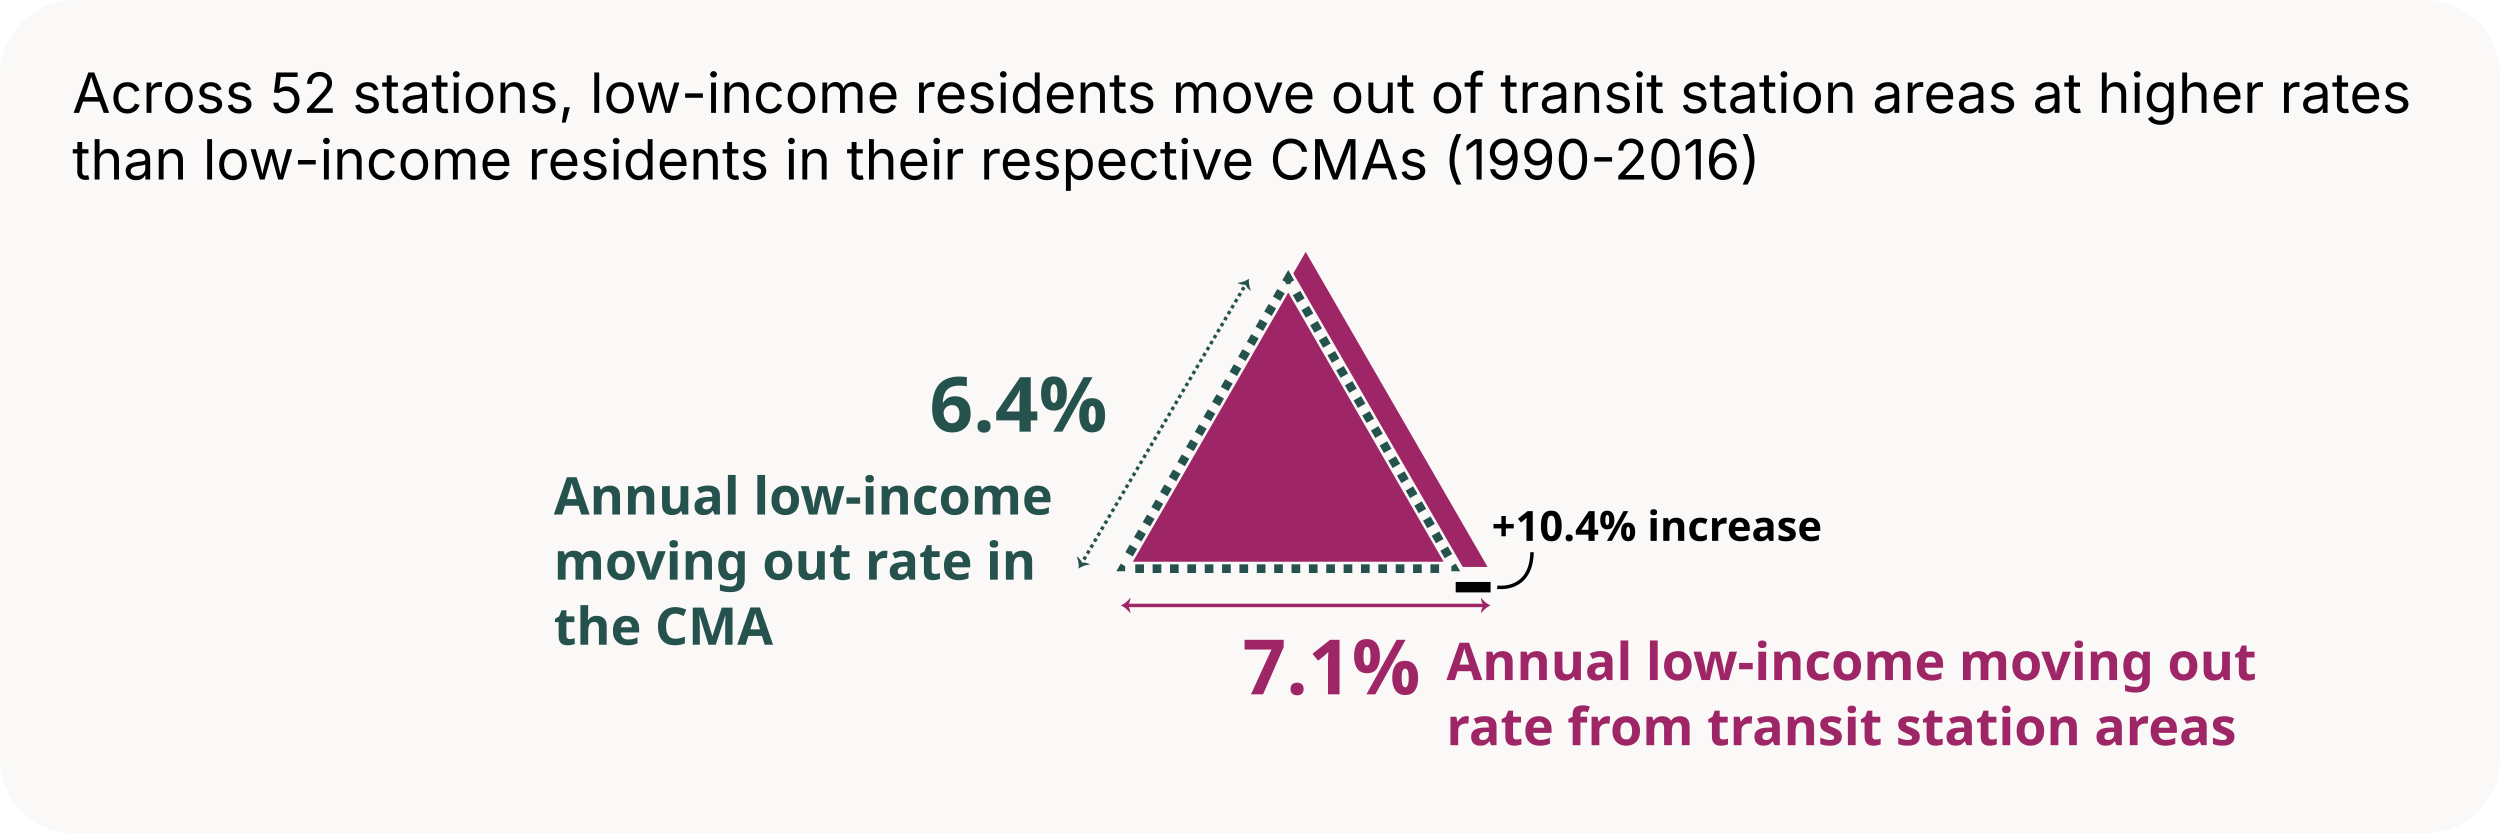
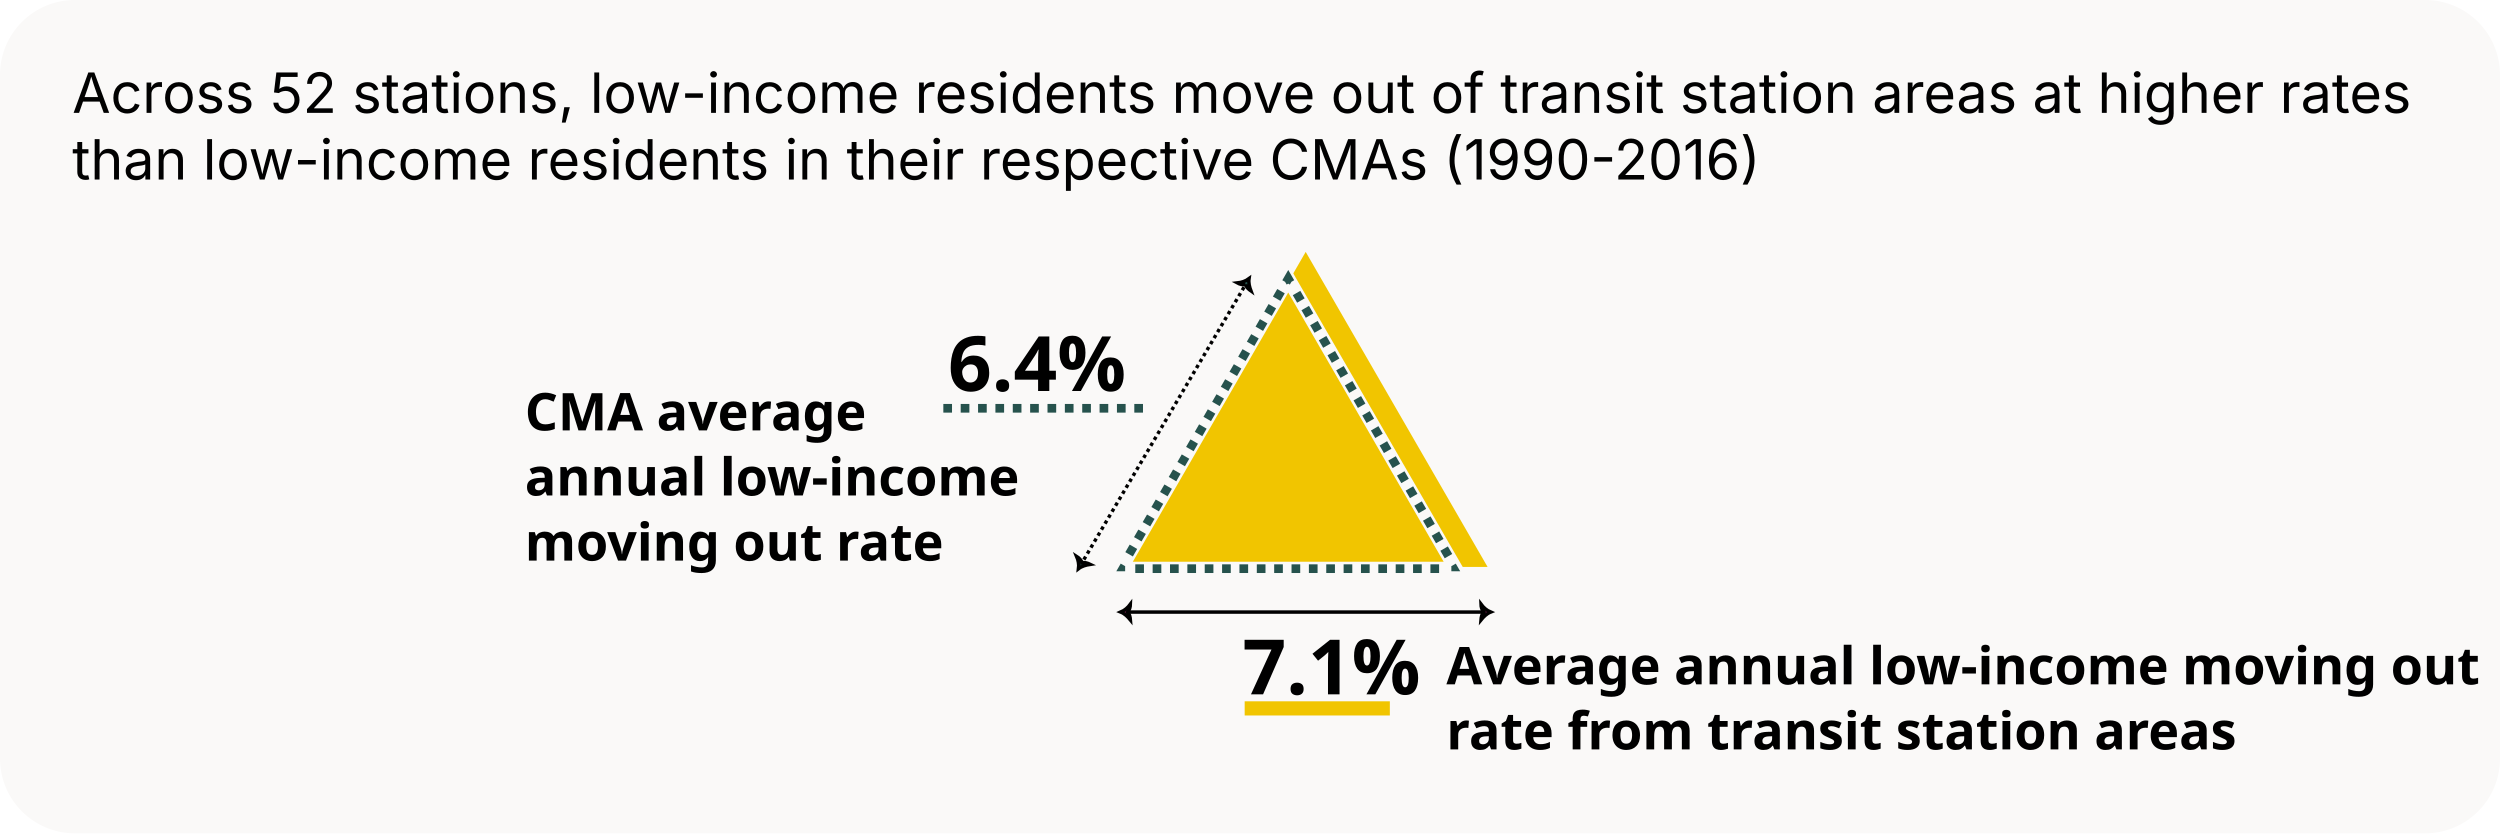
<svg xmlns="http://www.w3.org/2000/svg" width="720" height="240" viewBox="0 0 720 240" version="1.1" id="svg23">
  <defs id="defs23" />
  <g id="Layer_3" data-name="Layer 3">
    <rect id="rect25" width="720" height="240" rx="21.567" ry="21.567" fill="#faf9f8" />
  </g>
  <g id="Layer_4" data-name="Layer 4">
-     <text fill="#9e2666" font-family="InterItalic-BoldItalic, Inter" font-size="22px" font-style="italic" font-variation-settings="'opsz' 14, 'wght' 700" font-weight="700" id="text1" x="357.842" y="199.969" style="font-style:normal;font-variant:normal;font-weight:bold;font-stretch:normal;font-size:22px;font-family:'Inter 24pt';-inkscape-font-specification:'Inter 24pt, Bold';font-variant-ligatures:normal;font-variant-caps:normal;font-variant-numeric:normal;font-variant-east-asian:normal">
-       <tspan x="357.842" y="199.969" id="tspan1" style="font-style:normal;font-variant:normal;font-weight:bold;font-stretch:normal;font-size:22px;font-family:'Inter 24pt';-inkscape-font-specification:'Inter 24pt, Bold';font-variant-ligatures:normal;font-variant-caps:normal;font-variant-numeric:normal;font-variant-east-asian:normal">7.1%</tspan>
+     <rect style="opacity:1;fill:#f1c500;fill-opacity:1;fill-rule:evenodd;stroke:none;stroke-width:2;stroke-linecap:round;stroke-linejoin:round" id="rect1" width="41.809" height="4.08" x="358.465" y="201.977" rx="0" ry="0" />
+     <text fill="#9e2666" font-family="InterItalic-BoldItalic, Inter" font-size="22px" font-style="italic" font-variation-settings="'opsz' 14, 'wght' 700" font-weight="700" id="text1" x="357.842" y="199.969" style="font-style:normal;font-variant:normal;font-weight:bold;font-stretch:normal;font-size:22px;font-family:'Inter 24pt';-inkscape-font-specification:'Inter 24pt, Bold';font-variant-ligatures:normal;font-variant-caps:normal;font-variant-numeric:normal;font-variant-east-asian:normal;fill:#000000;fill-opacity:1">
+       <tspan x="357.842" y="199.969" id="tspan1" style="font-style:normal;font-variant:normal;font-weight:bold;font-stretch:normal;font-size:22px;font-family:'Inter 24pt';-inkscape-font-specification:'Inter 24pt, Bold';font-variant-ligatures:normal;font-variant-caps:normal;font-variant-numeric:normal;font-variant-east-asian:normal;fill:#000000;fill-opacity:1">7.1%</tspan>
    </text>
-     <text fill="#231f20" font-family="InterItalic-BoldItalic, Inter" font-size="10px" font-style="italic" font-variation-settings="'opsz' 14, 'wght' 700" font-weight="700" id="text2" style="font-style:italic;font-weight:700;font-size:10px;font-family:InterItalic-BoldItalic, Inter;font-variation-settings:'opsz' 14, 'wght' 700;fill:#000000" x="429.614" y="155.764">
-       <tspan x="429.614" y="155.764" id="tspan2" style="font-style:normal;font-variant:normal;font-weight:bold;font-stretch:normal;font-size:12px;font-family:'Inter 24pt';-inkscape-font-specification:'Inter 24pt, Bold';font-variant-ligatures:normal;font-variant-caps:normal;font-variant-numeric:normal;font-variant-east-asian:normal;fill:#000000">+10.4% increase</tspan>
-     </text>
-     <text fill="#26524d" font-family="InterItalic-BoldItalic, Inter" font-size="22px" font-style="italic" font-variation-settings="'opsz' 14, 'wght' 700" font-weight="700" id="text8" x="267.687" y="124.328" style="font-style:normal;font-variant:normal;font-weight:bold;font-stretch:normal;font-size:22px;font-family:'Inter 24pt';-inkscape-font-specification:'Inter 24pt, Bold';font-variant-ligatures:normal;font-variant-caps:normal;font-variant-numeric:normal;font-variant-east-asian:normal">
-       <tspan x="267.687" y="124.328" id="tspan8" style="font-style:normal;font-variant:normal;font-weight:bold;font-stretch:normal;font-size:22px;font-family:'Inter 24pt';-inkscape-font-specification:'Inter 24pt, Bold';font-variant-ligatures:normal;font-variant-caps:normal;font-variant-numeric:normal;font-variant-east-asian:normal">6.4%</tspan>
+     <text fill="#26524d" font-family="InterItalic-BoldItalic, Inter" font-size="22px" font-style="italic" font-variation-settings="'opsz' 14, 'wght' 700" font-weight="700" id="text8" x="273.034" y="112.601" style="font-style:normal;font-variant:normal;font-weight:bold;font-stretch:normal;font-size:22px;font-family:'Inter 24pt';-inkscape-font-specification:'Inter 24pt, Bold';font-variant-ligatures:normal;font-variant-caps:normal;font-variant-numeric:normal;font-variant-east-asian:normal;fill:#000000;fill-opacity:1">
+       <tspan x="273.034" y="112.601" id="tspan8" style="font-style:normal;font-variant:normal;font-weight:bold;font-stretch:normal;font-size:22px;font-family:'Inter 24pt';-inkscape-font-specification:'Inter 24pt, Bold';font-variant-ligatures:normal;font-variant-caps:normal;font-variant-numeric:normal;font-variant-east-asian:normal;fill:#000000;fill-opacity:1">6.4%</tspan>
    </text>
    <text fill="#010101" font-family="Inter-Regular, Inter" font-size="16px" font-variation-settings="'opsz' 14, 'wght' 400" isolation="isolate" id="text15" x="20.796" y="32.503">
      <tspan x="20.796" y="32.503" id="tspan14">Across 52 stations, low-income residents move out of transit station areas at higher rates</tspan>
      <tspan x="20.796" y="51.703" id="tspan15">than low-income residents in their respective CMAs (1990-2016)</tspan>
    </text>
-     <text fill="#010101" font-family="Inter-Regular, Inter" font-size="16px" font-variation-settings="'opsz' 14, 'wght' 400" isolation="isolate" id="text15-9" x="159.484" y="148.19" style="font-style:normal;font-variant:normal;font-weight:bold;font-stretch:normal;font-size:15px;font-family:'Inter 24pt';-inkscape-font-specification:'Inter 24pt, Bold';font-variant-ligatures:normal;font-variant-caps:normal;font-variant-numeric:normal;font-variant-east-asian:normal;font-variation-settings:'opsz' 14, 'wght' 400;isolation:isolate;fill:#26524d;fill-opacity:1">
-       <tspan id="tspan24" x="159.484" y="148.19">Annual low-income</tspan>
-       <tspan x="159.484" y="166.94" id="tspan25">moving out rate in</tspan>
-       <tspan x="159.484" y="185.69" id="tspan29">the CMA</tspan>
+     <text fill="#010101" font-family="Inter-Regular, Inter" font-size="16px" font-variation-settings="'opsz' 14, 'wght' 400" isolation="isolate" id="text15-9" x="151.151" y="123.944" style="font-style:normal;font-variant:normal;font-weight:bold;font-stretch:normal;font-size:15px;font-family:'Inter 24pt';-inkscape-font-specification:'Inter 24pt, Bold';font-variant-ligatures:normal;font-variant-caps:normal;font-variant-numeric:normal;font-variant-east-asian:normal;font-variation-settings:'opsz' 14, 'wght' 400;isolation:isolate;fill:#000000;fill-opacity:1">
+       <tspan id="tspan24" x="151.151" y="123.944">CMA average</tspan>
+       <tspan x="151.151" y="142.694" id="tspan3">annual low-income</tspan>
+       <tspan x="151.151" y="161.444" id="tspan29">moving out rate</tspan>
+       <tspan x="151.151" y="180.194" id="tspan4" />
    </text>
-     <text fill="#010101" font-family="Inter-Regular, Inter" font-size="16px" font-variation-settings="'opsz' 14, 'wght' 400" isolation="isolate" id="text15-9-9" x="416.554" y="195.861" style="font-style:normal;font-variant:normal;font-weight:bold;font-stretch:normal;font-size:15px;font-family:'Inter 24pt';-inkscape-font-specification:'Inter 24pt, Bold';font-variant-ligatures:normal;font-variant-caps:normal;font-variant-numeric:normal;font-variant-east-asian:normal;font-variation-settings:'opsz' 14, 'wght' 400;isolation:isolate;fill:#9e2666;fill-opacity:1">
-       <tspan x="416.554" y="195.861" id="tspan27">Annual low-income moving out</tspan>
-       <tspan x="416.554" y="214.611" id="tspan30">rate from transit station areas</tspan>
+     <text fill="#010101" font-family="Inter-Regular, Inter" font-size="16px" font-variation-settings="'opsz' 14, 'wght' 400" isolation="isolate" id="text15-9-9" x="416.554" y="197.086" style="font-style:normal;font-variant:normal;font-weight:bold;font-stretch:normal;font-size:15px;font-family:'Inter 24pt';-inkscape-font-specification:'Inter 24pt, Bold';font-variant-ligatures:normal;font-variant-caps:normal;font-variant-numeric:normal;font-variant-east-asian:normal;font-variation-settings:'opsz' 14, 'wght' 400;isolation:isolate;fill:#000000;fill-opacity:1">
+       <tspan x="416.554" y="197.086" id="tspan27" style="font-weight:bold">Average annual low-income moving out</tspan>
+       <tspan x="416.554" y="215.836" id="tspan30" style="font-weight:bold">rate from transit station areas</tspan>
    </text>
-     <line x1="419.24" y1="169.105" x2="429.29" y2="169.105" fill="none" stroke="#9e2666" stroke-miterlimit="10" stroke-width="3" id="line15" style="fill:#000000;stroke:#000000" />
-     <path d="m 431.205,169.118 c 0,0 9.776,1.478 10.024,-10.089" fill="none" stroke="#6d6e71" stroke-miterlimit="10" stroke-width="0.5" id="path15" style="stroke:#000000;stroke-width:1;stroke-dasharray:none" />
  </g>
-   <g id="g17" style="stroke-width:1;stroke-dasharray:none" transform="translate(9.955572,-11.61483)">
-     <line x1="314.614" y1="185.983" x2="417.554" y2="185.983" fill="none" stroke="#9e2666" stroke-miterlimit="10" stroke-width=".5" id="line16" style="stroke-width:1;stroke-dasharray:none" />
-     <path d="m 314.815,185.983 c 0.522,-0.522 0.771,-1.556 0.792,-2.272 -0.716,0.962 -1.647,1.802 -2.773,2.272 1.126,0.451 2.016,1.341 2.773,2.272 -0.061,-0.768 -0.249,-1.699 -0.792,-2.272 z" fill="#9e2666" id="path16" style="stroke-width:1;stroke-dasharray:none" />
-     <path d="m 417.353,185.983 c -0.522,-0.522 -0.771,-1.556 -0.792,-2.272 0.716,0.962 1.647,1.802 2.773,2.272 -1.126,0.451 -2.016,1.341 -2.773,2.272 0.061,-0.768 0.249,-1.699 0.792,-2.272 z" fill="#9e2666" id="path17" style="stroke-width:1;stroke-dasharray:none" />
+   <g id="g17" style="stroke:#000000;stroke-width:1;stroke-dasharray:none;stroke-opacity:1" transform="translate(9.955572,-9.708034)">
+     <line x1="314.614" y1="185.983" x2="417.554" y2="185.983" fill="none" stroke="#9e2666" stroke-miterlimit="10" stroke-width=".5" id="line16" style="stroke:#000000;stroke-width:1;stroke-dasharray:none;stroke-opacity:1" />
+     <path d="m 314.815,185.983 c 0.522,-0.522 0.771,-1.556 0.792,-2.272 -0.716,0.962 -1.647,1.802 -2.773,2.272 1.126,0.451 2.016,1.341 2.773,2.272 -0.061,-0.768 -0.249,-1.699 -0.792,-2.272 z" fill="#9e2666" id="path16" style="stroke:#000000;stroke-width:1;stroke-dasharray:none;stroke-opacity:1" />
+     <path d="m 417.353,185.983 c -0.522,-0.522 -0.771,-1.556 -0.792,-2.272 0.716,0.962 1.647,1.802 2.773,2.272 -1.126,0.451 -2.016,1.341 -2.773,2.272 0.061,-0.768 0.249,-1.699 0.792,-2.272 z" fill="#9e2666" id="path17" style="stroke:#000000;stroke-width:1;stroke-dasharray:none;stroke-opacity:1" />
  </g>
-   <g id="g20" style="stroke-width:1;stroke-dasharray:none" transform="translate(9.955572,-11.61483)">
-     <line x1="301.568" y1="173.857" x2="301.695" y2="173.641" fill="none" stroke="#26524d" stroke-miterlimit="10" stroke-width=".5" id="line17" style="stroke-width:1;stroke-dasharray:none" />
-     <line x1="302.203" y1="172.776" x2="348.479" y2="94.046" fill="none" stroke="#26524d" stroke-dasharray=".502 1.004" stroke-miterlimit="10" stroke-width=".5" id="line18" style="stroke-width:1;stroke-dasharray:1, 1;stroke-dashoffset:0" />
-     <line x1="348.734" y1="93.614" x2="348.86" y2="93.398" fill="none" stroke="#26524d" stroke-miterlimit="10" stroke-width=".5" id="line19" style="stroke-width:1;stroke-dasharray:none" />
-     <path d="m 301.67,173.684 c -0.185,-0.715 -0.95,-1.453 -1.558,-1.834 0.467,1.105 0.719,2.333 0.554,3.542 0.959,-0.743 2.178,-1.059 3.365,-1.24 -0.693,-0.336 -1.591,-0.646 -2.361,-0.469 z" fill="#26524d" id="path19" style="stroke-width:1;stroke-dasharray:none" />
-     <path d="m 348.758,93.572 c -0.715,0.186 -1.732,-0.123 -2.36,-0.469 1.193,-0.13 2.388,-0.507 3.365,-1.24 -0.182,1.199 0.134,2.417 0.554,3.542 -0.631,-0.442 -1.339,-1.076 -1.558,-1.834 z" fill="#26524d" id="path20" style="stroke-width:1;stroke-dasharray:none" />
+   <g id="g20" style="stroke-width:1;stroke-dasharray:none;stroke:#000000" transform="translate(9.955572,-11.61483)">
+     <line x1="301.568" y1="173.857" x2="301.695" y2="173.641" fill="none" stroke="#26524d" stroke-miterlimit="10" stroke-width=".5" id="line17" style="stroke-width:1;stroke-dasharray:none;stroke:#000000" />
+     <line x1="302.203" y1="172.776" x2="348.479" y2="94.046" fill="none" stroke="#26524d" stroke-dasharray=".502 1.004" stroke-miterlimit="10" stroke-width=".5" id="line18" style="stroke-width:1;stroke-dasharray:1, 1;stroke-dashoffset:0;stroke:#000000" />
+     <line x1="348.734" y1="93.614" x2="348.86" y2="93.398" fill="none" stroke="#26524d" stroke-miterlimit="10" stroke-width=".5" id="line19" style="stroke-width:1;stroke-dasharray:none;stroke:#000000" />
+     <path d="m 301.67,173.684 c -0.185,-0.715 -0.95,-1.453 -1.558,-1.834 0.467,1.105 0.719,2.333 0.554,3.542 0.959,-0.743 2.178,-1.059 3.365,-1.24 -0.693,-0.336 -1.591,-0.646 -2.361,-0.469 z" fill="#26524d" id="path19" style="stroke-width:1;stroke-dasharray:none;stroke:#000000" />
+     <path d="m 348.758,93.572 c -0.715,0.186 -1.732,-0.123 -2.36,-0.469 1.193,-0.13 2.388,-0.507 3.365,-1.24 -0.182,1.199 0.134,2.417 0.554,3.542 -0.631,-0.442 -1.339,-1.076 -1.558,-1.834 z" fill="#26524d" id="path20" style="stroke-width:1;stroke-dasharray:none;stroke:#000000" />
  </g>
-   <polygon points="366.084,83.16 312.834,175.392 419.334,175.392 " fill="#9e2666" stroke="#faf9f8" stroke-miterlimit="10" id="polygon20" transform="translate(9.955572,-11.61483)" />
+   <polygon points="366.084,83.16 312.834,175.392 419.334,175.392 " fill="#9e2666" stroke="#faf9f8" stroke-miterlimit="10" id="polygon20" transform="translate(9.955572,-11.61483)" style="fill:#f1c500;fill-opacity:1.0" />
  <polygon points="361.059,91.864 312.834,175.392 409.284,175.392 " fill="none" stroke="#faf9f8" stroke-miterlimit="10" stroke-width="2" id="polygon21" transform="translate(9.955572,-11.61483)" style="stroke-width:4;stroke-dasharray:none" />
  <g id="g23" transform="translate(9.955572,-11.61483)">
    <polyline points="361.684 92.946 361.059 91.864 360.434 92.946" fill="none" stroke="#26524d" stroke-miterlimit="10" stroke-width="1.5" id="polyline21" style="stroke-width:2.5;stroke-dasharray:2.5,2.5;stroke-dashoffset:0" />
    <line x1="358.974" y1="95.476" x2="314.189" y2="173.044" fill="none" stroke="#26524d" stroke-dasharray="2.434, 2.921" stroke-miterlimit="10" stroke-width="1.5" id="line21" style="stroke-width:2.5;stroke-dasharray:2.5,2.5;stroke-dashoffset:0" />
+     <line x1="319.225" y1="129.202" x2="260.191" y2="129.202" fill="none" stroke="#26524d" stroke-dasharray="2.434, 2.921" stroke-miterlimit="10" stroke-width="1.5" id="line21-6" style="stroke-width:2.5;stroke-dasharray:2.5, 2.5;stroke-dashoffset:0" />
    <polyline points="313.459 174.309 312.834 175.392 314.084 175.392" fill="none" stroke="#26524d" stroke-miterlimit="10" stroke-width="1.5" id="polyline22" />
    <line x1="317.005" y1="175.392" x2="406.574" y2="175.392" fill="none" stroke="#26524d" stroke-dasharray="2.434, 2.921" stroke-miterlimit="10" stroke-width="1.5" id="line22" style="stroke-width:2.5;stroke-dasharray:2.5,2.5;stroke-dashoffset:0" />
    <polyline points="408.034 175.392 409.284 175.392 408.659 174.309" fill="none" stroke="#26524d" stroke-miterlimit="10" stroke-width="1.5" id="polyline23" />
    <line x1="407.199" y1="171.78" x2="362.414" y2="94.211" fill="none" stroke="#26524d" stroke-dasharray="2.434, 2.921" stroke-miterlimit="10" stroke-width="1.5" id="line23" style="stroke-width:2.5;stroke-dasharray:2.5,2.5;stroke-dashoffset:0" />
  </g>
</svg>
